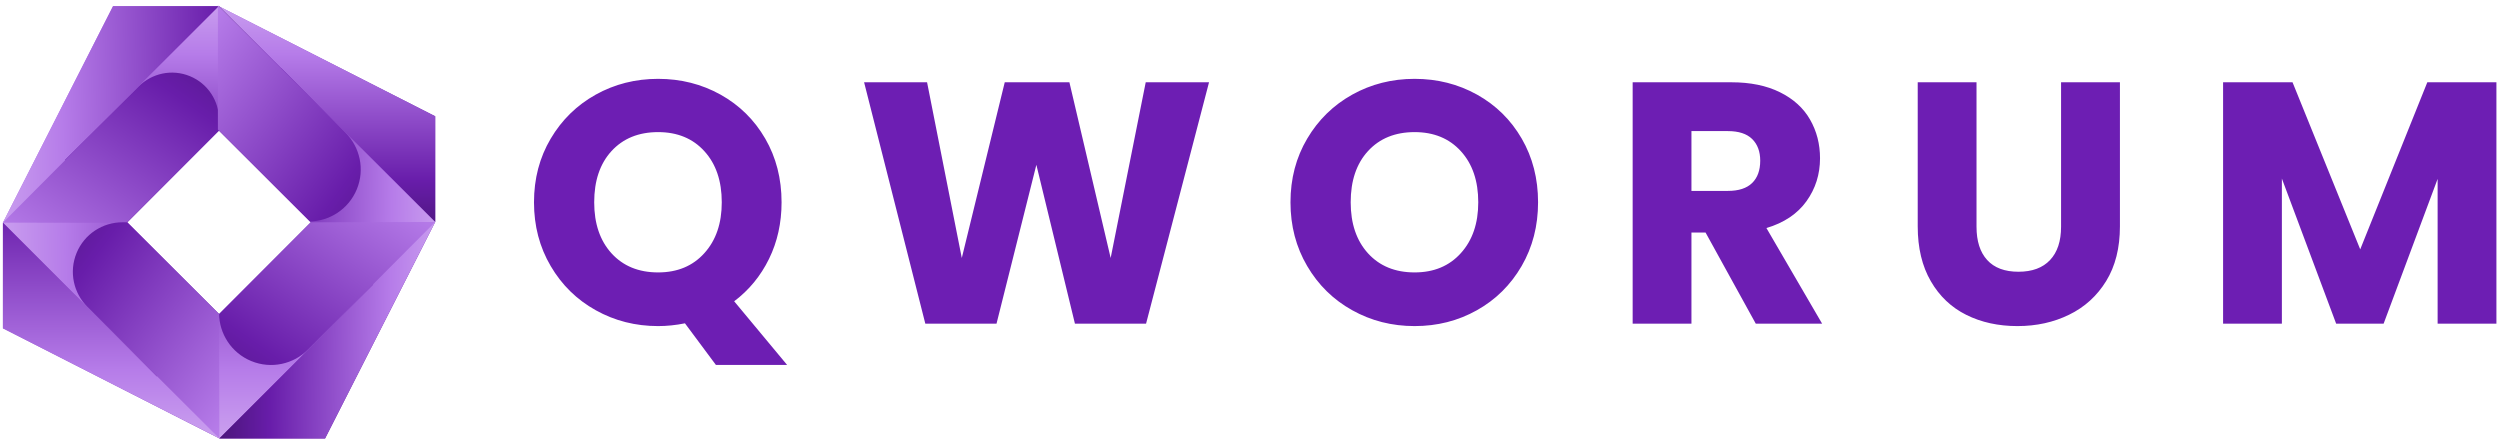
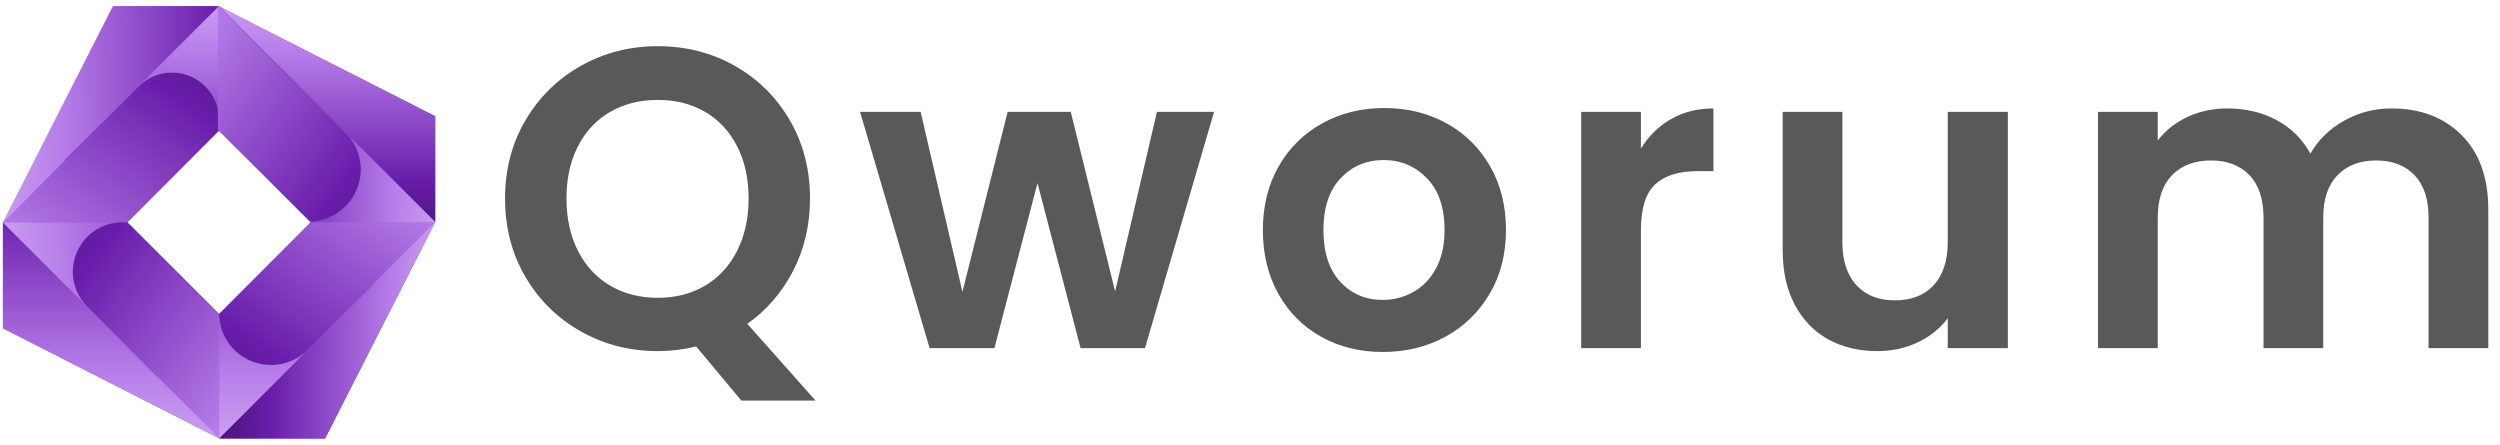
<svg xmlns="http://www.w3.org/2000/svg" version="1.1" width="1102px" height="196px" viewBox="0 0 1102 196">
-   <g transform="matrix(1, 0, 0, 1, 640, 512)" id="background-logo">
-     <rect style="stroke: none; stroke-width: 0; stroke-dasharray: none; stroke-linecap: butt; stroke-dashoffset: 0; stroke-linejoin: miter; stroke-miterlimit: 4; fill: rgb(255,255,255); fill-opacity: 0; fill-rule: nonzero; opacity: 1;" paint-order="stroke" x="-640" y="-512" rx="0" ry="0" width="1280" height="1024" />
-   </g>
-   <g transform="matrix(1, 0, 0, 1, -85.37827, -75.27992)">
-     <g transform="matrix(0.903508, 0, 0, 0.903508, 181.9398, 173.086)" id="logo-logo" style="">
-       <g style="" paint-order="stroke">
-         <g transform="matrix(1.167865 0 0 1.167865 0 0.2039149)">
-           <linearGradient id="SVGID_144_10_355863" gradientUnits="userSpaceOnUse" gradientTransform="matrix(1 0 0 -1 -0.0151 399.6987)" x1="176.254" y1="289.885" x2="424.723" y2="108.82">
-             <stop offset="0" style="stop-color:rgb(202,159,239);stop-opacity: 1" />
-             <stop offset="0.218" style="stop-color:rgb(182,124,233);stop-opacity: 1" />
-             <stop offset="0.751" style="stop-color:rgb(104,29,170);stop-opacity: 1" />
-             <stop offset="1" style="stop-color:rgb(72,20,118);stop-opacity: 1" />
-           </linearGradient>
-           <path style="stroke: none; stroke-width: 1; stroke-dasharray: none; stroke-linecap: butt; stroke-dashoffset: 0; stroke-linejoin: miter; stroke-miterlimit: 4; fill: url(#SVGID_144_10_355863); fill-rule: nonzero; opacity: 1;" paint-order="stroke" transform=" translate(-300, -200.0005)" d="M 390.291 199.862 L 390.293 199.86 L 390.295 199.862 L 390.295 155.711 L 299.86 109.706 L 255.709 109.707 L 209.705 200.14 L 209.705 244.292 L 300.14 290.295 L 344.29 290.295 L 390.288 199.869 L 390.295 199.862 L 390.291 199.862 z M 300.002 161.631 L 338.358 199.988 C 338.219 199.991 338.083 200.005 337.944 200.005 L 338.367 200.004 L 300.015 238.357 L 300.015 238.357 L 300 238.37 L 300 238.37 L 261.631 200.002 L 300.002 161.631 L 300.002 161.631 L 300.002 161.631 L 300.002 161.631 z" stroke-linecap="round" />
-         </g>
-         <g transform="matrix(1.167865 0 0 1.167865 6.785882 -44.27248)">
-           <linearGradient id="SVGID_145_11_355864" gradientUnits="userSpaceOnUse" gradientTransform="matrix(1 0 0 -1 -305.8256 237.7817)" x1="305.825" y1="291.695" x2="305.825" y2="192.395">
-             <stop offset="0" style="stop-color:rgb(202,159,239);stop-opacity: 1" />
-             <stop offset="0.218" style="stop-color:rgb(182,124,233);stop-opacity: 1" />
-             <stop offset="0.751" style="stop-color:rgb(104,29,170);stop-opacity: 1" />
-             <stop offset="1" style="stop-color:rgb(72,20,118);stop-opacity: 1" />
-           </linearGradient>
-           <polygon style="stroke: none; stroke-width: 1; stroke-dasharray: none; stroke-linecap: butt; stroke-dashoffset: 0; stroke-linejoin: miter; stroke-miterlimit: 4; fill: url(#SVGID_145_11_355864); fill-rule: nonzero; opacity: 1;" paint-order="stroke" points="84.485,-6.206 84.485,37.945 20.228,-26.324 -58.305,52.211 -84.484,26.033 -5.95,-52.211 " />
-         </g>
-         <g transform="matrix(1.167865 0 0 1.167865 -44.47698 -6.580215)">
-           <linearGradient id="SVGID_146_12_355865" gradientUnits="userSpaceOnUse" gradientTransform="matrix(1 0 0 -1 -261.9311 205.5072)" x1="208.212" y1="204.101" x2="333.024" y2="206.859">
-             <stop offset="0" style="stop-color:rgb(202,159,239);stop-opacity: 1" />
-             <stop offset="0.218" style="stop-color:rgb(182,124,233);stop-opacity: 1" />
-             <stop offset="0.751" style="stop-color:rgb(104,29,170);stop-opacity: 1" />
-             <stop offset="1" style="stop-color:rgb(72,20,118);stop-opacity: 1" />
-           </linearGradient>
-           <polygon style="stroke: none; stroke-width: 1; stroke-dasharray: none; stroke-linecap: butt; stroke-dashoffset: 0; stroke-linejoin: miter; stroke-miterlimit: 4; fill: url(#SVGID_146_12_355865); fill-rule: nonzero; opacity: 1;" paint-order="stroke" points="-6.207,-84.485 37.944,-84.486 -26.324,-20.229 52.211,58.306 26.032,84.486 -52.211,5.947 " />
-         </g>
-         <g transform="matrix(1.167865 0 0 1.167865 -6.785298 44.68148)">
-           <linearGradient id="SVGID_147_13_355866" gradientUnits="userSpaceOnUse" gradientTransform="matrix(1 0 0 -1 -294.2051 161.6137)" x1="294.205" y1="110.336" x2="294.205" y2="237.22">
-             <stop offset="0" style="stop-color:rgb(202,159,239);stop-opacity: 1" />
-             <stop offset="0.218" style="stop-color:rgb(182,124,233);stop-opacity: 1" />
-             <stop offset="0.751" style="stop-color:rgb(104,29,170);stop-opacity: 1" />
-             <stop offset="1" style="stop-color:rgb(72,20,118);stop-opacity: 1" />
-           </linearGradient>
-           <polygon style="stroke: none; stroke-width: 1; stroke-dasharray: none; stroke-linecap: butt; stroke-dashoffset: 0; stroke-linejoin: miter; stroke-miterlimit: 4; fill: url(#SVGID_147_13_355866); fill-rule: nonzero; opacity: 1;" paint-order="stroke" points="-84.485,6.207 -84.485,-37.946 -20.228,26.324 58.306,-52.21 84.485,-26.034 5.949,52.21 " />
-         </g>
-         <g transform="matrix(1.167865 0 0 1.167865 52.68474 0.2039149)">
-           <linearGradient id="SVGID_148_14_355867" gradientUnits="userSpaceOnUse" gradientTransform="matrix(1 0 0 -1 -345.1271 199.6982)" x1="392.428" y1="198.329" x2="299.408" y2="199.707">
-             <stop offset="0" style="stop-color:rgb(202,159,239);stop-opacity: 1" />
-             <stop offset="0.218" style="stop-color:rgb(182,124,233);stop-opacity: 1" />
-             <stop offset="0.751" style="stop-color:rgb(104,29,170);stop-opacity: 1" />
-             <stop offset="1" style="stop-color:rgb(72,20,118);stop-opacity: 1" />
-           </linearGradient>
-           <polygon style="stroke: none; stroke-width: 1; stroke-dasharray: none; stroke-linecap: butt; stroke-dashoffset: 0; stroke-linejoin: miter; stroke-miterlimit: 4; fill: url(#SVGID_148_14_355867); fill-rule: nonzero; opacity: 1;" paint-order="stroke" points="-0.822,90.295 -44.973,90.295 19.295,26.037 -45.181,-38.369 -45.181,-90.294 45.181,-0.141 " />
-         </g>
-         <g transform="matrix(1.167865 0 0 1.167865 -52.72503 -36.17007)">
-           <linearGradient id="SVGID_149_15_355868" gradientUnits="userSpaceOnUse" gradientTransform="matrix(1 0 0 -1 -0.0151 399.6987)" x1="208.771" y1="152.528" x2="303.242" y2="288.374">
-             <stop offset="0" style="stop-color:rgb(202,159,239);stop-opacity: 1" />
-             <stop offset="0.218" style="stop-color:rgb(182,124,233);stop-opacity: 1" />
-             <stop offset="0.751" style="stop-color:rgb(104,29,170);stop-opacity: 1" />
-             <stop offset="1" style="stop-color:rgb(72,20,118);stop-opacity: 1" />
-           </linearGradient>
-           <path style="stroke: none; stroke-width: 1; stroke-dasharray: none; stroke-linecap: butt; stroke-dashoffset: 0; stroke-linejoin: miter; stroke-miterlimit: 4; fill: url(#SVGID_149_15_355868); fill-rule: nonzero; opacity: 1;" paint-order="stroke" transform=" translate(-254.8535, -168.8548)" d="M 300.002 161.631 L 261.391 200.242 L 209.705 200.139 L 266.419 143.25 C 271.86 137.792 280.25 135.837 287.819 138.952 C 295.386 142.068 299.968 149.364 299.989 157.072 L 300.002 161.631 z" stroke-linecap="round" />
-         </g>
-         <g transform="matrix(1.167865 0 0 1.167865 -35.58386 52.92369)">
-           <linearGradient id="SVGID_150_16_355869" gradientUnits="userSpaceOnUse" gradientTransform="matrix(1 0 0 -1 -0.0151 399.6987)" x1="340.584" y1="110.355" x2="213.01" y2="204.828">
-             <stop offset="0" style="stop-color:rgb(202,159,239);stop-opacity: 1" />
-             <stop offset="0.218" style="stop-color:rgb(182,124,233);stop-opacity: 1" />
-             <stop offset="0.751" style="stop-color:rgb(104,29,170);stop-opacity: 1" />
-             <stop offset="1" style="stop-color:rgb(72,20,118);stop-opacity: 1" />
-           </linearGradient>
-           <path style="stroke: none; stroke-width: 1; stroke-dasharray: none; stroke-linecap: butt; stroke-dashoffset: 0; stroke-linejoin: miter; stroke-miterlimit: 4; fill: url(#SVGID_150_16_355869); fill-rule: nonzero; opacity: 1;" paint-order="stroke" transform=" translate(-269.5309, -245.1425)" d="M 261.619 199.99 L 300 238.37 L 300.14 290.295 L 245.009 235.334 C 239.264 229.606 237.205 220.776 240.484 212.809 C 243.764 204.843 251.442 200.02 259.555 199.997 L 261.619 199.99 z" stroke-linecap="round" />
-         </g>
-         <g transform="matrix(1.167865 0 0 1.167865 52.7262 34.92944)">
-           <linearGradient id="SVGID_151_17_355870" gradientUnits="userSpaceOnUse" gradientTransform="matrix(1 0 0 -1 -0.0151 399.6987)" x1="389.162" y1="243.325" x2="297.449" y2="112.996">
-             <stop offset="0" style="stop-color:rgb(202,159,239);stop-opacity: 1" />
-             <stop offset="0.218" style="stop-color:rgb(182,124,233);stop-opacity: 1" />
-             <stop offset="0.751" style="stop-color:rgb(104,29,170);stop-opacity: 1" />
-             <stop offset="1" style="stop-color:rgb(72,20,118);stop-opacity: 1" />
-           </linearGradient>
-           <path style="stroke: none; stroke-width: 1; stroke-dasharray: none; stroke-linecap: butt; stroke-dashoffset: 0; stroke-linejoin: miter; stroke-miterlimit: 4; fill: url(#SVGID_151_17_355870); fill-rule: nonzero; opacity: 1;" paint-order="stroke" transform=" translate(-345.1475, -229.7347)" d="M 300 238.37 L 338.37 200.001 L 390.295 199.862 L 337.104 253.217 C 331.089 259.249 321.816 261.41 313.451 257.966 C 305.086 254.522 300.022 246.457 300 237.938 L 300 238.37 z" stroke-linecap="round" />
-         </g>
-         <g transform="matrix(1.167865 0 0 1.167865 34.27682 -52.92778)">
-           <linearGradient id="SVGID_152_18_355871" gradientUnits="userSpaceOnUse" gradientTransform="matrix(1 0 0 -1 -0.0151 399.6987)" x1="257.939" y1="289.255" x2="387.499" y2="194.841">
-             <stop offset="0" style="stop-color:rgb(202,159,239);stop-opacity: 1" />
-             <stop offset="0.218" style="stop-color:rgb(182,124,233);stop-opacity: 1" />
-             <stop offset="0.751" style="stop-color:rgb(104,29,170);stop-opacity: 1" />
-             <stop offset="1" style="stop-color:rgb(72,20,118);stop-opacity: 1" />
-           </linearGradient>
-           <path style="stroke: none; stroke-width: 1; stroke-dasharray: none; stroke-linecap: butt; stroke-dashoffset: 0; stroke-linejoin: miter; stroke-miterlimit: 4; fill: url(#SVGID_152_18_355871); fill-rule: nonzero; opacity: 1;" paint-order="stroke" transform=" translate(-329.6992, -154.855)" d="M 338.303 200.004 L 299.86 161.631 L 299.86 109.706 L 353.148 162.899 C 359.18 168.914 361.341 178.187 357.897 186.552 C 354.455 194.917 346.392 199.98 337.873 200.004 L 338.303 200.004 z" stroke-linecap="round" />
-         </g>
+   <g transform="matrix(0.903508, 0, 0, 0.903508, 96.56152, 97.80609)" id="logo-logo" style="">
+     <g style="" paint-order="stroke">
+       <g transform="matrix(1.167865 0 0 1.167865 0 0.2039149)">
+         <linearGradient id="SVGID_144_10_355863" gradientUnits="userSpaceOnUse" gradientTransform="matrix(1 0 0 -1 -0.0151 399.6987)" x1="176.254" y1="289.885" x2="424.723" y2="108.82">
+           <stop offset="0" style="stop-color:rgb(202,159,239);stop-opacity: 1" />
+           <stop offset="0.218" style="stop-color:rgb(182,124,233);stop-opacity: 1" />
+           <stop offset="0.751" style="stop-color:rgb(104,29,170);stop-opacity: 1" />
+           <stop offset="1" style="stop-color:rgb(72,20,118);stop-opacity: 1" />
+         </linearGradient>
+         <path style="stroke: none; stroke-width: 1; stroke-dasharray: none; stroke-linecap: butt; stroke-dashoffset: 0; stroke-linejoin: miter; stroke-miterlimit: 4; fill: url(#SVGID_144_10_355863); fill-rule: nonzero; opacity: 1;" paint-order="stroke" transform=" translate(-300, -200.0005)" d="M 390.291 199.862 L 390.293 199.86 L 390.295 199.862 L 390.295 155.711 L 299.86 109.706 L 255.709 109.707 L 209.705 200.14 L 209.705 244.292 L 300.14 290.295 L 344.29 290.295 L 390.288 199.869 L 390.295 199.862 L 390.291 199.862 z M 300.002 161.631 L 338.358 199.988 C 338.219 199.991 338.083 200.005 337.944 200.005 L 338.367 200.004 L 300.015 238.357 L 300.015 238.357 L 300 238.37 L 300 238.37 L 261.631 200.002 L 300.002 161.631 L 300.002 161.631 L 300.002 161.631 L 300.002 161.631 z" stroke-linecap="round" />
      </g>
-     </g>
-     <g transform="matrix(2.972026, 0, 0, 2.972026, 753.2807, 173.086)" id="text-logo" style="">
-       <g style="" paint-order="stroke">
-         <g transform="matrix(1 0 0 1 0 0)" id="text-logo-path-0">
-           <path style="stroke: none; stroke-width: 0; stroke-dasharray: none; stroke-linecap: butt; stroke-dashoffset: 0; stroke-linejoin: miter; stroke-miterlimit: 4; fill: rgb(109,30,179); fill-rule: nonzero; opacity: 1;" paint-order="stroke" transform=" translate(-147.21, 15.095)" d="M 39.22 6.12 L 28.66 6.12 L 24.07 -0.05 Q 22.03 0.36 20.09 0.36 L 20.09 0.36 Q 15.05 0.36 10.84 -1.99 Q 6.63 -4.33 4.16 -8.54 Q 1.68 -12.75 1.68 -18 L 1.68 -18 Q 1.68 -23.26 4.16 -27.44 Q 6.63 -31.62 10.84 -33.97 Q 15.05 -36.31 20.09 -36.31 L 20.09 -36.31 Q 25.14 -36.31 29.35 -33.97 Q 33.56 -31.62 35.98 -27.44 Q 38.4 -23.26 38.4 -18 L 38.4 -18 Q 38.4 -13.41 36.54 -9.61 Q 34.68 -5.81 31.37 -3.32 L 31.37 -3.32 L 39.22 6.12 Z M 10.61 -18 L 10.61 -18 Q 10.61 -13.26 13.18 -10.43 Q 15.76 -7.6 20.09 -7.6 L 20.09 -7.6 Q 24.38 -7.6 26.95 -10.46 Q 29.53 -13.31 29.53 -18 L 29.53 -18 Q 29.53 -22.75 26.95 -25.58 Q 24.38 -28.41 20.09 -28.41 L 20.09 -28.41 Q 15.76 -28.41 13.18 -25.6 Q 10.61 -22.8 10.61 -18 Z M 92.41 -35.8 L 101.8 -35.8 L 92.46 0 L 81.91 0 L 76.19 -23.56 L 70.28 0 L 59.72 0 L 50.64 -35.8 L 59.98 -35.8 L 65.13 -9.74 L 71.5 -35.8 L 81.09 -35.8 L 87.21 -9.74 L 92.41 -35.8 Z M 132.29 0.36 L 132.29 0.36 Q 127.25 0.36 123.04 -1.99 Q 118.83 -4.33 116.36 -8.54 Q 113.88 -12.75 113.88 -18 L 113.88 -18 Q 113.88 -23.26 116.36 -27.44 Q 118.83 -31.62 123.04 -33.97 Q 127.25 -36.31 132.29 -36.31 L 132.29 -36.31 Q 137.34 -36.31 141.55 -33.97 Q 145.76 -31.62 148.18 -27.44 Q 150.6 -23.26 150.6 -18 L 150.6 -18 Q 150.6 -12.75 148.16 -8.54 Q 145.71 -4.33 141.53 -1.99 Q 137.34 0.36 132.29 0.36 Z M 132.29 -7.6 L 132.29 -7.6 Q 136.58 -7.6 139.15 -10.46 Q 141.73 -13.31 141.73 -18 L 141.73 -18 Q 141.73 -22.75 139.15 -25.58 Q 136.58 -28.41 132.29 -28.41 L 132.29 -28.41 Q 127.96 -28.41 125.38 -25.6 Q 122.81 -22.8 122.81 -18 L 122.81 -18 Q 122.81 -13.26 125.38 -10.43 Q 127.96 -7.6 132.29 -7.6 Z M 192.73 0 L 182.89 0 L 175.44 -13.52 L 173.35 -13.52 L 173.35 0 L 164.63 0 L 164.63 -35.8 L 179.27 -35.8 Q 183.5 -35.8 186.48 -34.32 Q 189.47 -32.84 190.94 -30.27 Q 192.42 -27.69 192.42 -24.53 L 192.42 -24.53 Q 192.42 -20.96 190.41 -18.16 Q 188.39 -15.35 184.47 -14.18 L 184.47 -14.18 L 192.73 0 Z M 173.35 -28.56 L 173.35 -19.69 L 178.76 -19.69 Q 181.15 -19.69 182.35 -20.86 Q 183.55 -22.03 183.55 -24.17 L 183.55 -24.17 Q 183.55 -26.21 182.35 -27.39 Q 181.15 -28.56 178.76 -28.56 L 178.76 -28.56 L 173.35 -28.56 Z M 206.91 -35.8 L 215.63 -35.8 L 215.63 -14.38 Q 215.63 -11.17 217.21 -9.44 Q 218.79 -7.7 221.85 -7.7 L 221.85 -7.7 Q 224.91 -7.7 226.54 -9.44 Q 228.17 -11.17 228.17 -14.38 L 228.17 -14.38 L 228.17 -35.8 L 236.9 -35.8 L 236.9 -14.43 Q 236.9 -9.64 234.86 -6.32 Q 232.82 -3.01 229.37 -1.33 Q 225.93 0.36 221.7 0.36 L 221.7 0.36 Q 217.46 0.36 214.12 -1.3 Q 210.78 -2.96 208.85 -6.3 Q 206.91 -9.64 206.91 -14.43 L 206.91 -14.43 L 206.91 -35.8 Z M 282.49 -35.8 L 292.74 -35.8 L 292.74 0 L 284.02 0 L 284.02 -21.47 L 276.01 0 L 268.97 0 L 260.92 -21.52 L 260.92 0 L 252.2 0 L 252.2 -35.8 L 262.5 -35.8 L 272.54 -11.02 L 282.49 -35.8 Z" stroke-linecap="round" />
-         </g>
+       <g transform="matrix(1.167865 0 0 1.167865 6.785882 -44.27248)">
+         <linearGradient id="SVGID_145_11_355864" gradientUnits="userSpaceOnUse" gradientTransform="matrix(1 0 0 -1 -305.8256 237.7817)" x1="305.825" y1="291.695" x2="305.825" y2="192.395">
+           <stop offset="0" style="stop-color:rgb(202,159,239);stop-opacity: 1" />
+           <stop offset="0.218" style="stop-color:rgb(182,124,233);stop-opacity: 1" />
+           <stop offset="0.751" style="stop-color:rgb(104,29,170);stop-opacity: 1" />
+           <stop offset="1" style="stop-color:rgb(72,20,118);stop-opacity: 1" />
+         </linearGradient>
+         <polygon style="stroke: none; stroke-width: 1; stroke-dasharray: none; stroke-linecap: butt; stroke-dashoffset: 0; stroke-linejoin: miter; stroke-miterlimit: 4; fill: url(#SVGID_145_11_355864); fill-rule: nonzero; opacity: 1;" paint-order="stroke" points="84.485,-6.206 84.485,37.945 20.228,-26.324 -58.305,52.211 -84.484,26.033 -5.95,-52.211 " />
+       </g>
+       <g transform="matrix(1.167865 0 0 1.167865 -44.47698 -6.580215)">
+         <linearGradient id="SVGID_146_12_355865" gradientUnits="userSpaceOnUse" gradientTransform="matrix(1 0 0 -1 -261.9311 205.5072)" x1="208.212" y1="204.101" x2="333.024" y2="206.859">
+           <stop offset="0" style="stop-color:rgb(202,159,239);stop-opacity: 1" />
+           <stop offset="0.218" style="stop-color:rgb(182,124,233);stop-opacity: 1" />
+           <stop offset="0.751" style="stop-color:rgb(104,29,170);stop-opacity: 1" />
+           <stop offset="1" style="stop-color:rgb(72,20,118);stop-opacity: 1" />
+         </linearGradient>
+         <polygon style="stroke: none; stroke-width: 1; stroke-dasharray: none; stroke-linecap: butt; stroke-dashoffset: 0; stroke-linejoin: miter; stroke-miterlimit: 4; fill: url(#SVGID_146_12_355865); fill-rule: nonzero; opacity: 1;" paint-order="stroke" points="-6.207,-84.485 37.944,-84.486 -26.324,-20.229 52.211,58.306 26.032,84.486 -52.211,5.947 " />
+       </g>
+       <g transform="matrix(1.167865 0 0 1.167865 -6.785298 44.68148)">
+         <linearGradient id="SVGID_147_13_355866" gradientUnits="userSpaceOnUse" gradientTransform="matrix(1 0 0 -1 -294.2051 161.6137)" x1="294.205" y1="110.336" x2="294.205" y2="237.22">
+           <stop offset="0" style="stop-color:rgb(202,159,239);stop-opacity: 1" />
+           <stop offset="0.218" style="stop-color:rgb(182,124,233);stop-opacity: 1" />
+           <stop offset="0.751" style="stop-color:rgb(104,29,170);stop-opacity: 1" />
+           <stop offset="1" style="stop-color:rgb(72,20,118);stop-opacity: 1" />
+         </linearGradient>
+         <polygon style="stroke: none; stroke-width: 1; stroke-dasharray: none; stroke-linecap: butt; stroke-dashoffset: 0; stroke-linejoin: miter; stroke-miterlimit: 4; fill: url(#SVGID_147_13_355866); fill-rule: nonzero; opacity: 1;" paint-order="stroke" points="-84.485,6.207 -84.485,-37.946 -20.228,26.324 58.306,-52.21 84.485,-26.034 5.949,52.21 " />
+       </g>
+       <g transform="matrix(1.167865 0 0 1.167865 52.68474 0.2039149)">
+         <linearGradient id="SVGID_148_14_355867" gradientUnits="userSpaceOnUse" gradientTransform="matrix(1 0 0 -1 -345.1271 199.6982)" x1="392.428" y1="198.329" x2="299.408" y2="199.707">
+           <stop offset="0" style="stop-color:rgb(202,159,239);stop-opacity: 1" />
+           <stop offset="0.218" style="stop-color:rgb(182,124,233);stop-opacity: 1" />
+           <stop offset="0.751" style="stop-color:rgb(104,29,170);stop-opacity: 1" />
+           <stop offset="1" style="stop-color:rgb(72,20,118);stop-opacity: 1" />
+         </linearGradient>
+         <polygon style="stroke: none; stroke-width: 1; stroke-dasharray: none; stroke-linecap: butt; stroke-dashoffset: 0; stroke-linejoin: miter; stroke-miterlimit: 4; fill: url(#SVGID_148_14_355867); fill-rule: nonzero; opacity: 1;" paint-order="stroke" points="-0.822,90.295 -44.973,90.295 19.295,26.037 -45.181,-38.369 -45.181,-90.294 45.181,-0.141 " />
+       </g>
+       <g transform="matrix(1.167865 0 0 1.167865 -52.72503 -36.17007)">
+         <linearGradient id="SVGID_149_15_355868" gradientUnits="userSpaceOnUse" gradientTransform="matrix(1 0 0 -1 -0.0151 399.6987)" x1="208.771" y1="152.528" x2="303.242" y2="288.374">
+           <stop offset="0" style="stop-color:rgb(202,159,239);stop-opacity: 1" />
+           <stop offset="0.218" style="stop-color:rgb(182,124,233);stop-opacity: 1" />
+           <stop offset="0.751" style="stop-color:rgb(104,29,170);stop-opacity: 1" />
+           <stop offset="1" style="stop-color:rgb(72,20,118);stop-opacity: 1" />
+         </linearGradient>
+         <path style="stroke: none; stroke-width: 1; stroke-dasharray: none; stroke-linecap: butt; stroke-dashoffset: 0; stroke-linejoin: miter; stroke-miterlimit: 4; fill: url(#SVGID_149_15_355868); fill-rule: nonzero; opacity: 1;" paint-order="stroke" transform=" translate(-254.8535, -168.8548)" d="M 300.002 161.631 L 261.391 200.242 L 209.705 200.139 L 266.419 143.25 C 271.86 137.792 280.25 135.837 287.819 138.952 C 295.386 142.068 299.968 149.364 299.989 157.072 L 300.002 161.631 z" stroke-linecap="round" />
+       </g>
+       <g transform="matrix(1.167865 0 0 1.167865 -35.58386 52.92369)">
+         <linearGradient id="SVGID_150_16_355869" gradientUnits="userSpaceOnUse" gradientTransform="matrix(1 0 0 -1 -0.0151 399.6987)" x1="340.584" y1="110.355" x2="213.01" y2="204.828">
+           <stop offset="0" style="stop-color:rgb(202,159,239);stop-opacity: 1" />
+           <stop offset="0.218" style="stop-color:rgb(182,124,233);stop-opacity: 1" />
+           <stop offset="0.751" style="stop-color:rgb(104,29,170);stop-opacity: 1" />
+           <stop offset="1" style="stop-color:rgb(72,20,118);stop-opacity: 1" />
+         </linearGradient>
+         <path style="stroke: none; stroke-width: 1; stroke-dasharray: none; stroke-linecap: butt; stroke-dashoffset: 0; stroke-linejoin: miter; stroke-miterlimit: 4; fill: url(#SVGID_150_16_355869); fill-rule: nonzero; opacity: 1;" paint-order="stroke" transform=" translate(-269.5309, -245.1425)" d="M 261.619 199.99 L 300 238.37 L 300.14 290.295 L 245.009 235.334 C 239.264 229.606 237.205 220.776 240.484 212.809 C 243.764 204.843 251.442 200.02 259.555 199.997 L 261.619 199.99 z" stroke-linecap="round" />
+       </g>
+       <g transform="matrix(1.167865 0 0 1.167865 52.7262 34.92944)">
+         <linearGradient id="SVGID_151_17_355870" gradientUnits="userSpaceOnUse" gradientTransform="matrix(1 0 0 -1 -0.0151 399.6987)" x1="389.162" y1="243.325" x2="297.449" y2="112.996">
+           <stop offset="0" style="stop-color:rgb(202,159,239);stop-opacity: 1" />
+           <stop offset="0.218" style="stop-color:rgb(182,124,233);stop-opacity: 1" />
+           <stop offset="0.751" style="stop-color:rgb(104,29,170);stop-opacity: 1" />
+           <stop offset="1" style="stop-color:rgb(72,20,118);stop-opacity: 1" />
+         </linearGradient>
+         <path style="stroke: none; stroke-width: 1; stroke-dasharray: none; stroke-linecap: butt; stroke-dashoffset: 0; stroke-linejoin: miter; stroke-miterlimit: 4; fill: url(#SVGID_151_17_355870); fill-rule: nonzero; opacity: 1;" paint-order="stroke" transform=" translate(-345.1475, -229.7347)" d="M 300 238.37 L 338.37 200.001 L 390.295 199.862 L 337.104 253.217 C 331.089 259.249 321.816 261.41 313.451 257.966 C 305.086 254.522 300.022 246.457 300 237.938 L 300 238.37 z" stroke-linecap="round" />
+       </g>
+       <g transform="matrix(1.167865 0 0 1.167865 34.27682 -52.92778)">
+         <linearGradient id="SVGID_152_18_355871" gradientUnits="userSpaceOnUse" gradientTransform="matrix(1 0 0 -1 -0.0151 399.6987)" x1="257.939" y1="289.255" x2="387.499" y2="194.841">
+           <stop offset="0" style="stop-color:rgb(202,159,239);stop-opacity: 1" />
+           <stop offset="0.218" style="stop-color:rgb(182,124,233);stop-opacity: 1" />
+           <stop offset="0.751" style="stop-color:rgb(104,29,170);stop-opacity: 1" />
+           <stop offset="1" style="stop-color:rgb(72,20,118);stop-opacity: 1" />
+         </linearGradient>
+         <path style="stroke: none; stroke-width: 1; stroke-dasharray: none; stroke-linecap: butt; stroke-dashoffset: 0; stroke-linejoin: miter; stroke-miterlimit: 4; fill: url(#SVGID_152_18_355871); fill-rule: nonzero; opacity: 1;" paint-order="stroke" transform=" translate(-329.6992, -154.855)" d="M 338.303 200.004 L 299.86 161.631 L 299.86 109.706 L 353.148 162.899 C 359.18 168.914 361.341 178.187 357.897 186.552 C 354.455 194.917 346.392 199.98 337.873 200.004 L 338.303 200.004 z" stroke-linecap="round" />
      </g>
    </g>
  </g>
+   <path d="M 478.084 261.818 L 476.062 259.396 Q 475.223 259.605 474.346 259.605 Q 472.477 259.605 470.914 258.728 Q 469.35 257.851 468.435 256.297 Q 467.519 254.743 467.519 252.779 Q 467.519 250.834 468.435 249.279 Q 469.35 247.725 470.914 246.848 Q 472.477 245.971 474.346 245.971 Q 476.234 245.971 477.788 246.848 Q 479.342 247.725 480.248 249.279 Q 481.154 250.834 481.154 252.779 Q 481.154 254.552 480.401 256.011 Q 479.648 257.47 478.351 258.385 L 481.402 261.818 Z M 470.265 252.779 Q 470.265 254.113 470.78 255.124 Q 471.295 256.135 472.22 256.678 Q 473.145 257.222 474.346 257.222 Q 475.548 257.222 476.463 256.678 Q 477.378 256.135 477.893 255.124 Q 478.408 254.113 478.408 252.779 Q 478.408 251.444 477.893 250.443 Q 477.378 249.441 476.463 248.908 Q 475.548 248.374 474.346 248.374 Q 473.145 248.374 472.22 248.908 Q 471.295 249.441 470.78 250.443 Q 470.265 251.444 470.265 252.779 Z M 499.22 248.908 L 496.131 259.472 L 493.251 259.472 L 491.325 252.092 L 489.399 259.472 L 486.501 259.472 L 483.392 248.908 L 486.1 248.908 L 487.969 256.955 L 489.99 248.908 L 492.813 248.908 L 494.796 256.936 L 496.665 248.908 Z M 506.76 259.644 Q 505.235 259.644 504.014 258.967 Q 502.794 258.29 502.098 257.05 Q 501.402 255.811 501.402 254.19 Q 501.402 252.569 502.117 251.329 Q 502.832 250.09 504.072 249.413 Q 505.311 248.736 506.837 248.736 Q 508.362 248.736 509.602 249.413 Q 510.841 250.09 511.556 251.329 Q 512.272 252.569 512.272 254.19 Q 512.272 255.811 511.537 257.05 Q 510.803 258.29 509.554 258.967 Q 508.305 259.644 506.76 259.644 Z M 506.76 257.317 Q 507.485 257.317 508.124 256.964 Q 508.763 256.612 509.144 255.906 Q 509.526 255.2 509.526 254.19 Q 509.526 252.683 508.734 251.873 Q 507.943 251.062 506.799 251.062 Q 505.654 251.062 504.882 251.873 Q 504.11 252.683 504.11 254.19 Q 504.11 255.696 504.863 256.507 Q 505.616 257.317 506.76 257.317 Z M 518.305 250.548 Q 518.82 249.708 519.649 249.232 Q 520.479 248.755 521.547 248.755 L 521.547 251.558 L 520.841 251.558 Q 519.583 251.558 518.944 252.149 Q 518.305 252.74 518.305 254.209 L 518.305 259.472 L 515.635 259.472 L 515.635 248.908 L 518.305 248.908 L 518.305 250.548 Z M 534.712 248.908 L 534.712 259.472 L 532.024 259.472 L 532.024 258.137 Q 531.509 258.824 530.679 259.215 Q 529.85 259.605 528.877 259.605 Q 527.638 259.605 526.684 259.081 Q 525.731 258.557 525.187 257.536 Q 524.644 256.516 524.644 255.105 L 524.644 248.908 L 527.313 248.908 L 527.313 254.724 Q 527.313 255.982 527.943 256.659 Q 528.572 257.336 529.659 257.336 Q 530.765 257.336 531.394 256.659 Q 532.024 255.982 532.024 254.724 L 532.024 248.908 Z M 551.864 248.755 Q 553.809 248.755 555.001 249.947 Q 556.193 251.139 556.193 253.274 L 556.193 259.472 L 553.523 259.472 L 553.523 253.637 Q 553.523 252.397 552.894 251.739 Q 552.264 251.081 551.177 251.081 Q 550.09 251.081 549.452 251.739 Q 548.813 252.397 548.813 253.637 L 548.813 259.472 L 546.143 259.472 L 546.143 253.637 Q 546.143 252.397 545.514 251.739 Q 544.884 251.081 543.797 251.081 Q 542.691 251.081 542.053 251.739 Q 541.414 252.397 541.414 253.637 L 541.414 259.472 L 538.744 259.472 L 538.744 248.908 L 541.414 248.908 L 541.414 250.185 Q 541.929 249.518 542.739 249.136 Q 543.55 248.755 544.522 248.755 Q 545.762 248.755 546.734 249.279 Q 547.707 249.804 548.241 250.776 Q 548.756 249.861 549.738 249.308 Q 550.72 248.755 551.864 248.755 Z" transform="matrix(9.858712, 0, 0, 9.858712, -4386.507, -2404.603)" style="fill: rgba(51, 51, 51, 0.81); line-height: 30.511px; white-space: pre;" />
+   <path transform="matrix(9.858712, 0, 0, 9.858712, -4386.507, -2404.603)" style="fill: rgba(51, 51, 51, 0.81); line-height: 30.511px; white-space: pre;" />
</svg>
